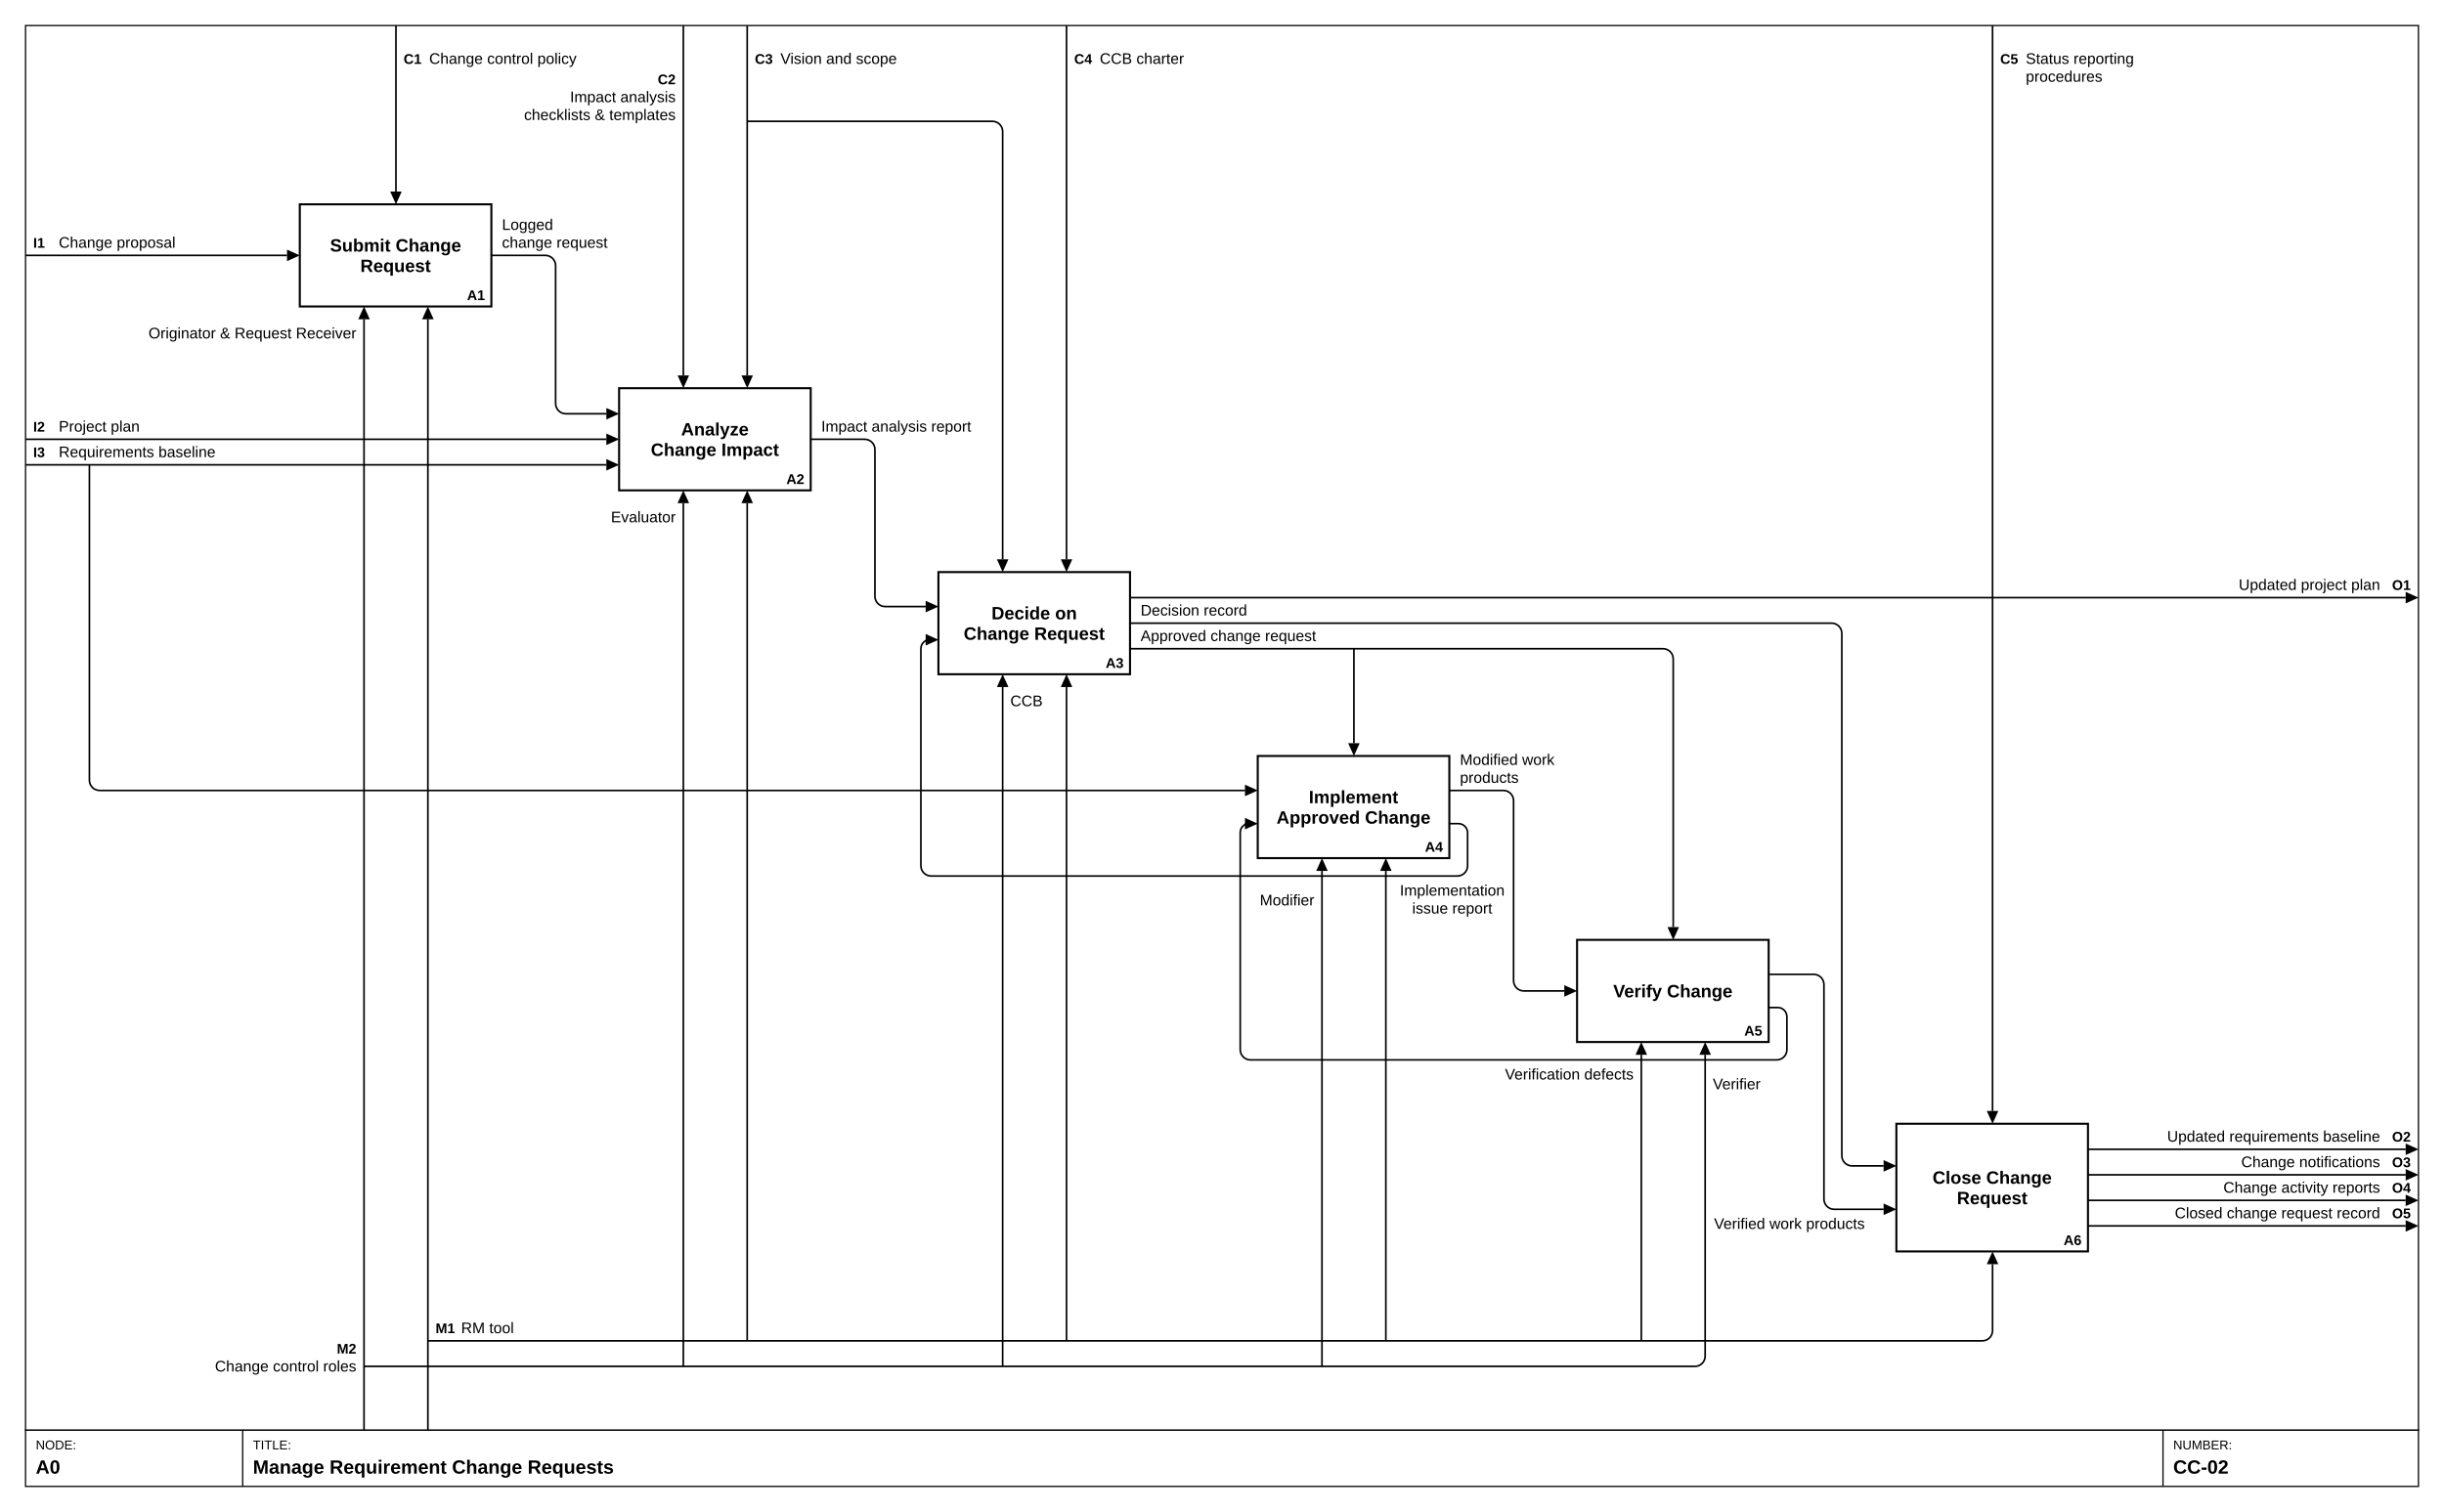
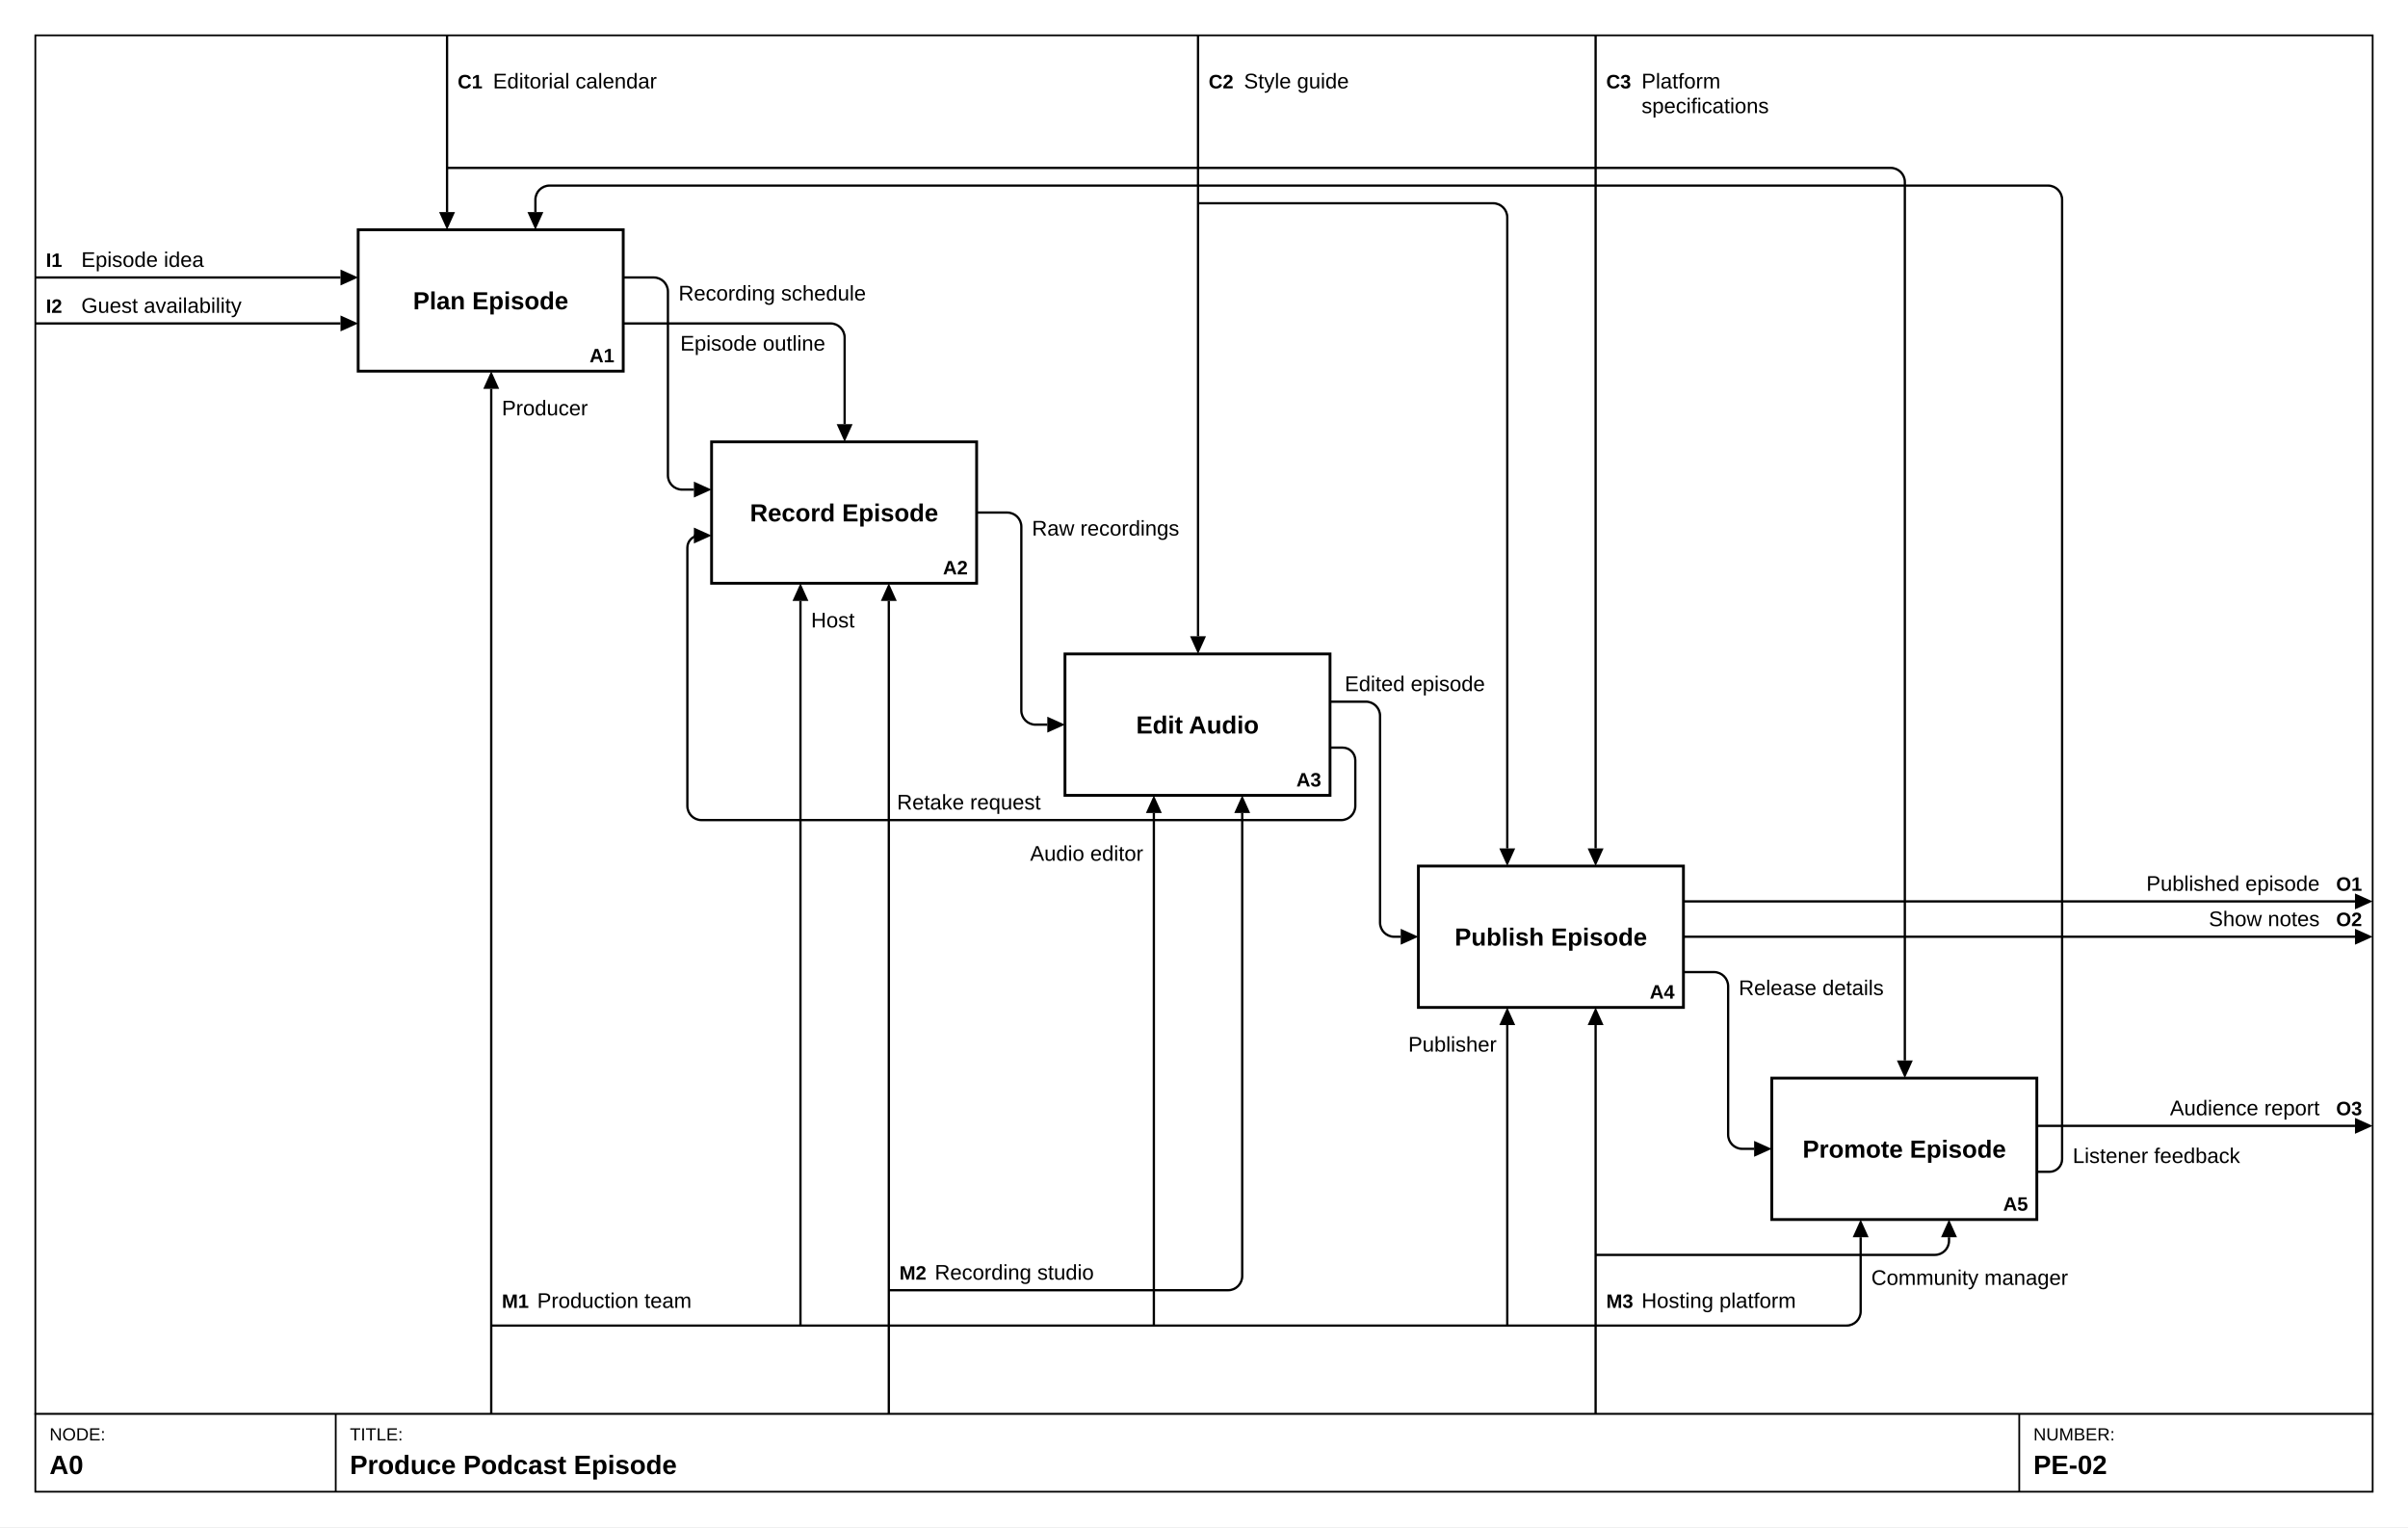
- <svg xmlns="http://www.w3.org/2000/svg" width="1913.45" height="1184" viewBox="0 0 1913.45 1184">
-   <rect width="1913.45" height="1184" fill="#fff" />
-   <rect x="20" y="20" width="1873.45" height="1100" fill="none" stroke="#000" stroke-width="1" />
-   <rect x="234.71" y="160" width="150" height="80" fill="#fff" stroke="#000" stroke-width="1.6" />
-   <text x="309.71" y="197" font-family="Liberation Sans, Arial, Helvetica, sans-serif" font-size="14" text-anchor="middle" font-weight="bold" fill="#000">Submit Change</text>
-   <text x="309.71" y="213" font-family="Liberation Sans, Arial, Helvetica, sans-serif" font-size="14" text-anchor="middle" font-weight="bold" fill="#000">Request</text>
-   <text x="379.71" y="235" font-family="Liberation Sans, Arial, Helvetica, sans-serif" font-size="11" text-anchor="end" font-weight="bold" fill="#000">A1</text>
-   <rect x="484.71" y="304" width="150" height="80" fill="#fff" stroke="#000" stroke-width="1.6" />
-   <text x="559.71" y="341" font-family="Liberation Sans, Arial, Helvetica, sans-serif" font-size="14" text-anchor="middle" font-weight="bold" fill="#000">Analyze</text>
-   <text x="559.71" y="357" font-family="Liberation Sans, Arial, Helvetica, sans-serif" font-size="14" text-anchor="middle" font-weight="bold" fill="#000">Change Impact</text>
-   <text x="629.71" y="379" font-family="Liberation Sans, Arial, Helvetica, sans-serif" font-size="11" text-anchor="end" font-weight="bold" fill="#000">A2</text>
-   <rect x="734.71" y="448" width="150" height="80" fill="#fff" stroke="#000" stroke-width="1.6" />
-   <text x="809.71" y="485" font-family="Liberation Sans, Arial, Helvetica, sans-serif" font-size="14" text-anchor="middle" font-weight="bold" fill="#000">Decide on</text>
-   <text x="809.71" y="501" font-family="Liberation Sans, Arial, Helvetica, sans-serif" font-size="14" text-anchor="middle" font-weight="bold" fill="#000">Change Request</text>
-   <text x="879.71" y="523" font-family="Liberation Sans, Arial, Helvetica, sans-serif" font-size="11" text-anchor="end" font-weight="bold" fill="#000">A3</text>
-   <rect x="984.71" y="592" width="150" height="80" fill="#fff" stroke="#000" stroke-width="1.6" />
-   <text x="1059.71" y="629" font-family="Liberation Sans, Arial, Helvetica, sans-serif" font-size="14" text-anchor="middle" font-weight="bold" fill="#000">Implement</text>
-   <text x="1059.71" y="645" font-family="Liberation Sans, Arial, Helvetica, sans-serif" font-size="14" text-anchor="middle" font-weight="bold" fill="#000">Approved Change</text>
-   <text x="1129.71" y="667" font-family="Liberation Sans, Arial, Helvetica, sans-serif" font-size="11" text-anchor="end" font-weight="bold" fill="#000">A4</text>
-   <rect x="1234.71" y="736" width="150" height="80" fill="#fff" stroke="#000" stroke-width="1.6" />
-   <text x="1309.71" y="781" font-family="Liberation Sans, Arial, Helvetica, sans-serif" font-size="14" text-anchor="middle" font-weight="bold" fill="#000">Verify Change</text>
-   <text x="1379.71" y="811" font-family="Liberation Sans, Arial, Helvetica, sans-serif" font-size="11" text-anchor="end" font-weight="bold" fill="#000">A5</text>
-   <rect x="1484.71" y="880" width="150" height="100" fill="#fff" stroke="#000" stroke-width="1.6" />
-   <text x="1559.71" y="927" font-family="Liberation Sans, Arial, Helvetica, sans-serif" font-size="14" text-anchor="middle" font-weight="bold" fill="#000">Close Change</text>
-   <text x="1559.71" y="943" font-family="Liberation Sans, Arial, Helvetica, sans-serif" font-size="14" text-anchor="middle" font-weight="bold" fill="#000">Request</text>
-   <text x="1629.71" y="975" font-family="Liberation Sans, Arial, Helvetica, sans-serif" font-size="11" text-anchor="end" font-weight="bold" fill="#000">A6</text>
-   <path d="M20,200 L224.71,200" fill="none" stroke="#000" stroke-width="1.3" />
-   <polygon points="234.71,200 224.71,204.5 224.71,195.5" fill="#000" />
-   <path d="M20,344 L474.71,344" fill="none" stroke="#000" stroke-width="1.3" />
-   <polygon points="484.71,344 474.71,348.5 474.71,339.5" fill="#000" />
-   <path d="M310,20 L310,150" fill="none" stroke="#000" stroke-width="1.3" />
-   <polygon points="310,160 305.5,150 314.5,150" fill="#000" />
-   <path d="M535,20 L535,294" fill="none" stroke="#000" stroke-width="1.3" />
-   <polygon points="535,304 530.5,294 539.5,294" fill="#000" />
-   <path d="M585,20 L585,294" fill="none" stroke="#000" stroke-width="1.3" />
-   <polygon points="585,304 580.5,294 589.5,294" fill="#000" />
-   <path d="M585,95 L777,95 A8,8 0 0 1 785,103 L785,438" fill="none" stroke="#000" stroke-width="1.3" />
-   <polygon points="785,448 780.5,438 789.5,438" fill="#000" />
-   <path d="M835,20 L835,438" fill="none" stroke="#000" stroke-width="1.3" />
-   <polygon points="835,448 830.5,438 839.5,438" fill="#000" />
-   <path d="M1560,20 L1560,870" fill="none" stroke="#000" stroke-width="1.3" />
-   <polygon points="1560,880 1555.5,870 1564.5,870" fill="#000" />
-   <path d="M20,364 L474.71,364" fill="none" stroke="#000" stroke-width="1.3" />
-   <polygon points="484.71,364 474.71,368.5 474.71,359.5" fill="#000" />
-   <path d="M70,364 L70,611 A8,8 0 0 0 78,619 L974.71,619" fill="none" stroke="#000" stroke-width="1.3" />
-   <polygon points="984.71,619 974.71,623.5 974.71,614.5" fill="#000" />
-   <path d="M285,1120 L285,250" fill="none" stroke="#000" stroke-width="1.3" />
-   <polygon points="285,240 289.5,250 280.5,250" fill="#000" />
-   <path d="M535,1070 L535,394" fill="none" stroke="#000" stroke-width="1.3" />
-   <polygon points="535,384 539.5,394 530.5,394" fill="#000" />
-   <path d="M785,1070 L785,538" fill="none" stroke="#000" stroke-width="1.3" />
-   <polygon points="785,528 789.5,538 780.5,538" fill="#000" />
-   <path d="M1035,1070 L1035,682" fill="none" stroke="#000" stroke-width="1.3" />
-   <polygon points="1035,672 1039.5,682 1030.5,682" fill="#000" />
-   <path d="M285,1070 L1327,1070 A8,8 0 0 0 1335,1062 L1335,826" fill="none" stroke="#000" stroke-width="1.3" />
-   <polygon points="1335,816 1339.5,826 1330.5,826" fill="#000" />
-   <path d="M335,1120 L335,250" fill="none" stroke="#000" stroke-width="1.3" />
-   <polygon points="335,240 339.5,250 330.5,250" fill="#000" />
-   <path d="M585,1050 L585,394" fill="none" stroke="#000" stroke-width="1.3" />
-   <polygon points="585,384 589.5,394 580.5,394" fill="#000" />
-   <path d="M835,1050 L835,538" fill="none" stroke="#000" stroke-width="1.3" />
-   <polygon points="835,528 839.5,538 830.5,538" fill="#000" />
-   <path d="M1085,1050 L1085,682" fill="none" stroke="#000" stroke-width="1.3" />
-   <polygon points="1085,672 1089.5,682 1080.5,682" fill="#000" />
-   <path d="M1285,1050 L1285,826" fill="none" stroke="#000" stroke-width="1.3" />
-   <polygon points="1285,816 1289.5,826 1280.5,826" fill="#000" />
-   <path d="M335,1050 L1552,1050 A8,8 0 0 0 1560,1042 L1560,990" fill="none" stroke="#000" stroke-width="1.3" />
-   <polygon points="1560,980 1564.5,990 1555.5,990" fill="#000" />
-   <path d="M884.71,468 L1883.45,468" fill="none" stroke="#000" stroke-width="1.3" />
-   <polygon points="1893.45,468 1883.45,472.5 1883.45,463.5" fill="#000" />
-   <path d="M1634.71,900 L1883.45,900" fill="none" stroke="#000" stroke-width="1.3" />
-   <polygon points="1893.45,900 1883.45,904.5 1883.45,895.5" fill="#000" />
-   <path d="M1634.71,920 L1883.45,920" fill="none" stroke="#000" stroke-width="1.3" />
-   <polygon points="1893.45,920 1883.45,924.5 1883.45,915.5" fill="#000" />
-   <path d="M1634.71,940 L1883.45,940" fill="none" stroke="#000" stroke-width="1.3" />
-   <polygon points="1893.45,940 1883.45,944.5 1883.45,935.5" fill="#000" />
-   <path d="M1634.71,960 L1883.45,960" fill="none" stroke="#000" stroke-width="1.3" />
-   <polygon points="1893.45,960 1883.45,964.5 1883.45,955.5" fill="#000" />
-   <path d="M384.71,200 L427,200 A8,8 0 0 1 435,208 L435,316 A8,8 0 0 0 443,324 L474.71,324" fill="none" stroke="#000" stroke-width="1.3" />
-   <polygon points="484.71,324 474.71,328.5 474.71,319.5" fill="#000" />
-   <path d="M634.71,344 L677,344 A8,8 0 0 1 685,352 L685,467 A8,8 0 0 0 693,475 L724.71,475" fill="none" stroke="#000" stroke-width="1.3" />
-   <polygon points="734.71,475 724.71,479.5 724.71,470.5" fill="#000" />
-   <path d="M884.71,488 L1434,488 A8,8 0 0 1 1442,496 L1442,905 A8,8 0 0 0 1450,913 L1474.71,913" fill="none" stroke="#000" stroke-width="1.3" />
-   <polygon points="1484.71,913 1474.71,917.5 1474.71,908.5" fill="#000" />
-   <path d="M1060,508 L1060,582" fill="none" stroke="#000" stroke-width="1.3" />
-   <polygon points="1060,592 1055.5,582 1064.5,582" fill="#000" />
-   <path d="M884.71,508 L1302,508 A8,8 0 0 1 1310,516 L1310,726" fill="none" stroke="#000" stroke-width="1.3" />
-   <polygon points="1310,736 1305.5,726 1314.5,726" fill="#000" />
-   <path d="M1134.71,619 L1177,619 A8,8 0 0 1 1185,627 L1185,768 A8,8 0 0 0 1193,776 L1224.71,776" fill="none" stroke="#000" stroke-width="1.3" />
-   <polygon points="1234.71,776 1224.71,780.5 1224.71,771.5" fill="#000" />
-   <path d="M1134.71,645 L1141.86,645 A7.14,7.14 0 0 1 1149,652.14 L1149,678 A8,8 0 0 1 1141,686 L729,686 A8,8 0 0 1 721,678 L721,507.86 A6.86,6.86 0 0 1 727.86,501 L724.71,501" fill="none" stroke="#000" stroke-width="1.3" />
-   <polygon points="734.71,501 724.71,505.5 724.71,496.5" fill="#000" />
-   <path d="M1384.71,763 L1420,763 A8,8 0 0 1 1428,771 L1428,939 A8,8 0 0 0 1436,947 L1474.71,947" fill="none" stroke="#000" stroke-width="1.3" />
-   <polygon points="1484.71,947 1474.71,951.5 1474.71,942.5" fill="#000" />
-   <path d="M1384.71,789 L1391.86,789 A7.14,7.14 0 0 1 1399,796.14 L1399,822 A8,8 0 0 1 1391,830 L979,830 A8,8 0 0 1 971,822 L971,651.86 A6.86,6.86 0 0 1 977.86,645 L974.71,645" fill="none" stroke="#000" stroke-width="1.3" />
-   <polygon points="984.71,645 974.71,649.5 974.71,640.5" fill="#000" />
-   <text x="26" y="194" font-family="Liberation Sans, Arial, Helvetica, sans-serif" font-size="11" text-anchor="start" font-weight="bold" fill="#000">I1</text>
-   <text x="46" y="194" font-family="Liberation Sans, Arial, Helvetica, sans-serif" font-size="12" text-anchor="start" font-weight="normal" fill="#000">Change proposal</text>
-   <text x="26" y="338" font-family="Liberation Sans, Arial, Helvetica, sans-serif" font-size="11" text-anchor="start" font-weight="bold" fill="#000">I2</text>
-   <text x="46" y="338" font-family="Liberation Sans, Arial, Helvetica, sans-serif" font-size="12" text-anchor="start" font-weight="normal" fill="#000">Project plan</text>
-   <text x="316" y="50" font-family="Liberation Sans, Arial, Helvetica, sans-serif" font-size="11" text-anchor="start" font-weight="bold" fill="#000">C1</text>
-   <text x="336" y="50" font-family="Liberation Sans, Arial, Helvetica, sans-serif" font-size="12" text-anchor="start" font-weight="normal" fill="#000">Change control policy</text>
-   <text x="529" y="66" font-family="Liberation Sans, Arial, Helvetica, sans-serif" font-size="11" text-anchor="end" font-weight="bold" fill="#000">C2</text>
-   <text x="529" y="80" font-family="Liberation Sans, Arial, Helvetica, sans-serif" font-size="12" text-anchor="end" font-weight="normal" fill="#000">Impact analysis</text>
-   <text x="529" y="94" font-family="Liberation Sans, Arial, Helvetica, sans-serif" font-size="12" text-anchor="end" font-weight="normal" fill="#000">checklists &amp; templates</text>
-   <text x="591" y="50" font-family="Liberation Sans, Arial, Helvetica, sans-serif" font-size="11" text-anchor="start" font-weight="bold" fill="#000">C3</text>
-   <text x="611" y="50" font-family="Liberation Sans, Arial, Helvetica, sans-serif" font-size="12" text-anchor="start" font-weight="normal" fill="#000">Vision and scope</text>
-   <text x="841" y="50" font-family="Liberation Sans, Arial, Helvetica, sans-serif" font-size="11" text-anchor="start" font-weight="bold" fill="#000">C4</text>
-   <text x="861" y="50" font-family="Liberation Sans, Arial, Helvetica, sans-serif" font-size="12" text-anchor="start" font-weight="normal" fill="#000">CCB charter</text>
-   <text x="1566" y="50" font-family="Liberation Sans, Arial, Helvetica, sans-serif" font-size="11" text-anchor="start" font-weight="bold" fill="#000">C5</text>
-   <text x="1586" y="50" font-family="Liberation Sans, Arial, Helvetica, sans-serif" font-size="12" text-anchor="start" font-weight="normal" fill="#000">Status reporting</text>
-   <text x="1586" y="64" font-family="Liberation Sans, Arial, Helvetica, sans-serif" font-size="12" text-anchor="start" font-weight="normal" fill="#000">procedures</text>
-   <text x="26" y="358" font-family="Liberation Sans, Arial, Helvetica, sans-serif" font-size="11" text-anchor="start" font-weight="bold" fill="#000">I3</text>
-   <text x="46" y="358" font-family="Liberation Sans, Arial, Helvetica, sans-serif" font-size="12" text-anchor="start" font-weight="normal" fill="#000">Requirements baseline</text>
-   <text x="279" y="1060" font-family="Liberation Sans, Arial, Helvetica, sans-serif" font-size="11" text-anchor="end" font-weight="bold" fill="#000">M2</text>
-   <text x="279" y="1074" font-family="Liberation Sans, Arial, Helvetica, sans-serif" font-size="12" text-anchor="end" font-weight="normal" fill="#000">Change control roles</text>
-   <text x="341" y="1044" font-family="Liberation Sans, Arial, Helvetica, sans-serif" font-size="11" text-anchor="start" font-weight="bold" fill="#000">M1</text>
-   <text x="361" y="1044" font-family="Liberation Sans, Arial, Helvetica, sans-serif" font-size="12" text-anchor="start" font-weight="normal" fill="#000">RM tool</text>
-   <text x="1887.45" y="462" font-family="Liberation Sans, Arial, Helvetica, sans-serif" font-size="11" text-anchor="end" font-weight="bold" fill="#000">O1</text>
-   <text x="1863.45" y="462" font-family="Liberation Sans, Arial, Helvetica, sans-serif" font-size="12" text-anchor="end" font-weight="normal" fill="#000">Updated project plan</text>
-   <text x="1887.45" y="894" font-family="Liberation Sans, Arial, Helvetica, sans-serif" font-size="11" text-anchor="end" font-weight="bold" fill="#000">O2</text>
-   <text x="1863.45" y="894" font-family="Liberation Sans, Arial, Helvetica, sans-serif" font-size="12" text-anchor="end" font-weight="normal" fill="#000">Updated requirements baseline</text>
-   <text x="1887.45" y="914" font-family="Liberation Sans, Arial, Helvetica, sans-serif" font-size="11" text-anchor="end" font-weight="bold" fill="#000">O3</text>
-   <text x="1863.45" y="914" font-family="Liberation Sans, Arial, Helvetica, sans-serif" font-size="12" text-anchor="end" font-weight="normal" fill="#000">Change notifications</text>
-   <text x="1887.45" y="934" font-family="Liberation Sans, Arial, Helvetica, sans-serif" font-size="11" text-anchor="end" font-weight="bold" fill="#000">O4</text>
-   <text x="1863.45" y="934" font-family="Liberation Sans, Arial, Helvetica, sans-serif" font-size="12" text-anchor="end" font-weight="normal" fill="#000">Change activity reports</text>
-   <text x="1887.45" y="954" font-family="Liberation Sans, Arial, Helvetica, sans-serif" font-size="11" text-anchor="end" font-weight="bold" fill="#000">O5</text>
-   <text x="1863.45" y="954" font-family="Liberation Sans, Arial, Helvetica, sans-serif" font-size="12" text-anchor="end" font-weight="normal" fill="#000">Closed change request record</text>
-   <text x="279" y="265" font-family="Liberation Sans, Arial, Helvetica, sans-serif" font-size="12" text-anchor="end" font-weight="normal" fill="#000">Originator &amp; Request Receiver</text>
-   <text x="529" y="409" font-family="Liberation Sans, Arial, Helvetica, sans-serif" font-size="12" text-anchor="end" font-weight="normal" fill="#000">Evaluator</text>
-   <text x="791" y="553" font-family="Liberation Sans, Arial, Helvetica, sans-serif" font-size="12" text-anchor="start" font-weight="normal" fill="#000">CCB</text>
-   <text x="1029" y="709" font-family="Liberation Sans, Arial, Helvetica, sans-serif" font-size="12" text-anchor="end" font-weight="normal" fill="#000">Modifier</text>
-   <text x="1341" y="853" font-family="Liberation Sans, Arial, Helvetica, sans-serif" font-size="12" text-anchor="start" font-weight="normal" fill="#000">Verifier</text>
-   <text x="393" y="180" font-family="Liberation Sans, Arial, Helvetica, sans-serif" font-size="12" text-anchor="start" font-weight="normal" fill="#000">Logged</text>
-   <text x="393" y="194" font-family="Liberation Sans, Arial, Helvetica, sans-serif" font-size="12" text-anchor="start" font-weight="normal" fill="#000">change request</text>
-   <text x="643" y="338" font-family="Liberation Sans, Arial, Helvetica, sans-serif" font-size="12" text-anchor="start" font-weight="normal" fill="#000">Impact analysis report</text>
-   <text x="893" y="482" font-family="Liberation Sans, Arial, Helvetica, sans-serif" font-size="12" text-anchor="start" font-weight="normal" fill="#000">Decision record</text>
-   <text x="893" y="502" font-family="Liberation Sans, Arial, Helvetica, sans-serif" font-size="12" text-anchor="start" font-weight="normal" fill="#000">Approved change request</text>
-   <text x="1143" y="599" font-family="Liberation Sans, Arial, Helvetica, sans-serif" font-size="12" text-anchor="start" font-weight="normal" fill="#000">Modified work</text>
-   <text x="1143" y="613" font-family="Liberation Sans, Arial, Helvetica, sans-serif" font-size="12" text-anchor="start" font-weight="normal" fill="#000">products</text>
-   <text x="1137" y="701.36" font-family="Liberation Sans, Arial, Helvetica, sans-serif" font-size="12" text-anchor="middle" font-weight="normal" fill="#000">Implementation</text>
-   <text x="1137" y="715.36" font-family="Liberation Sans, Arial, Helvetica, sans-serif" font-size="12" text-anchor="middle" font-weight="normal" fill="#000">issue report</text>
-   <text x="1460" y="962.36" font-family="Liberation Sans, Arial, Helvetica, sans-serif" font-size="12" text-anchor="end" font-weight="normal" fill="#000">Verified work products</text>
-   <text x="1279" y="845.36" font-family="Liberation Sans, Arial, Helvetica, sans-serif" font-size="12" text-anchor="end" font-weight="normal" fill="#000">Verification defects</text>
-   <rect x="20" y="1120" width="1873.45" height="44" fill="#fff" stroke="#000" />
-   <line x1="190" y1="1120" x2="190" y2="1164" stroke="#000" />
-   <line x1="1693.45" y1="1120" x2="1693.45" y2="1164" stroke="#000" />
-   <text x="28" y="1135" font-family="Liberation Sans, Arial, Helvetica, sans-serif" font-size="10" text-anchor="start" font-weight="normal" fill="#000">NODE:</text>
-   <text x="28" y="1154" font-family="Liberation Sans, Arial, Helvetica, sans-serif" font-size="15" text-anchor="start" font-weight="bold" fill="#000">A0</text>
-   <text x="198" y="1135" font-family="Liberation Sans, Arial, Helvetica, sans-serif" font-size="10" text-anchor="start" font-weight="normal" fill="#000">TITLE:</text>
-   <text x="198" y="1154" font-family="Liberation Sans, Arial, Helvetica, sans-serif" font-size="15" text-anchor="start" font-weight="bold" fill="#000">Manage Requirement Change Requests</text>
-   <text x="1701.45" y="1135" font-family="Liberation Sans, Arial, Helvetica, sans-serif" font-size="10" text-anchor="start" font-weight="normal" fill="#000">NUMBER:</text>
-   <text x="1701.45" y="1154" font-family="Liberation Sans, Arial, Helvetica, sans-serif" font-size="15" text-anchor="start" font-weight="bold" fill="#000">CC-02</text>
+ <svg xmlns="http://www.w3.org/2000/svg" width="1362.75" height="864" viewBox="0 0 1362.75 864">
+   <rect width="1362.75" height="864" fill="#fff" />
+   <rect x="20" y="20" width="1322.75" height="780" fill="none" stroke="#000" stroke-width="1" />
+   <rect x="202.7" y="130" width="150" height="80" fill="#fff" stroke="#000" stroke-width="1.6" />
+   <text x="277.7" y="175" font-family="Liberation Sans, Arial, Helvetica, sans-serif" font-size="14" text-anchor="middle" font-weight="bold" fill="#000">Plan Episode</text>
+   <text x="347.7" y="205" font-family="Liberation Sans, Arial, Helvetica, sans-serif" font-size="11" text-anchor="end" font-weight="bold" fill="#000">A1</text>
+   <rect x="402.7" y="250" width="150" height="80" fill="#fff" stroke="#000" stroke-width="1.6" />
+   <text x="477.7" y="295" font-family="Liberation Sans, Arial, Helvetica, sans-serif" font-size="14" text-anchor="middle" font-weight="bold" fill="#000">Record Episode</text>
+   <text x="547.7" y="325" font-family="Liberation Sans, Arial, Helvetica, sans-serif" font-size="11" text-anchor="end" font-weight="bold" fill="#000">A2</text>
+   <rect x="602.7" y="370" width="150" height="80" fill="#fff" stroke="#000" stroke-width="1.6" />
+   <text x="677.7" y="415" font-family="Liberation Sans, Arial, Helvetica, sans-serif" font-size="14" text-anchor="middle" font-weight="bold" fill="#000">Edit Audio</text>
+   <text x="747.7" y="445" font-family="Liberation Sans, Arial, Helvetica, sans-serif" font-size="11" text-anchor="end" font-weight="bold" fill="#000">A3</text>
+   <rect x="802.7" y="490" width="150" height="80" fill="#fff" stroke="#000" stroke-width="1.6" />
+   <text x="877.7" y="535" font-family="Liberation Sans, Arial, Helvetica, sans-serif" font-size="14" text-anchor="middle" font-weight="bold" fill="#000">Publish Episode</text>
+   <text x="947.7" y="565" font-family="Liberation Sans, Arial, Helvetica, sans-serif" font-size="11" text-anchor="end" font-weight="bold" fill="#000">A4</text>
+   <rect x="1002.7" y="610" width="150" height="80" fill="#fff" stroke="#000" stroke-width="1.6" />
+   <text x="1077.7" y="655" font-family="Liberation Sans, Arial, Helvetica, sans-serif" font-size="14" text-anchor="middle" font-weight="bold" fill="#000">Promote Episode</text>
+   <text x="1147.7" y="685" font-family="Liberation Sans, Arial, Helvetica, sans-serif" font-size="11" text-anchor="end" font-weight="bold" fill="#000">A5</text>
+   <path d="M20,157 L192.7,157" fill="none" stroke="#000" stroke-width="1.3" />
+   <polygon points="202.7,157 192.7,161.5 192.7,152.5" fill="#000" />
+   <path d="M20,183 L192.7,183" fill="none" stroke="#000" stroke-width="1.3" />
+   <polygon points="202.7,183 192.7,187.5 192.7,178.5" fill="#000" />
+   <path d="M253,20 L253,120" fill="none" stroke="#000" stroke-width="1.3" />
+   <polygon points="253,130 248.5,120 257.5,120" fill="#000" />
+   <path d="M253,95 L1070,95 A8,8 0 0 1 1078,103 L1078,600" fill="none" stroke="#000" stroke-width="1.3" />
+   <polygon points="1078,610 1073.5,600 1082.5,600" fill="#000" />
+   <path d="M678,20 L678,360" fill="none" stroke="#000" stroke-width="1.3" />
+   <polygon points="678,370 673.5,360 682.5,360" fill="#000" />
+   <path d="M678,115 L845,115 A8,8 0 0 1 853,123 L853,480" fill="none" stroke="#000" stroke-width="1.3" />
+   <polygon points="853,490 848.5,480 857.5,480" fill="#000" />
+   <path d="M903,20 L903,480" fill="none" stroke="#000" stroke-width="1.3" />
+   <polygon points="903,490 898.5,480 907.5,480" fill="#000" />
+   <path d="M278,800 L278,220" fill="none" stroke="#000" stroke-width="1.3" />
+   <polygon points="278,210 282.5,220 273.5,220" fill="#000" />
+   <path d="M453,750 L453,340" fill="none" stroke="#000" stroke-width="1.3" />
+   <polygon points="453,330 457.5,340 448.5,340" fill="#000" />
+   <path d="M653,750 L653,460" fill="none" stroke="#000" stroke-width="1.3" />
+   <polygon points="653,450 657.5,460 648.5,460" fill="#000" />
+   <path d="M853,750 L853,580" fill="none" stroke="#000" stroke-width="1.3" />
+   <polygon points="853,570 857.5,580 848.5,580" fill="#000" />
+   <path d="M278,750 L1045,750 A8,8 0 0 0 1053,742 L1053,700" fill="none" stroke="#000" stroke-width="1.3" />
+   <polygon points="1053,690 1057.5,700 1048.5,700" fill="#000" />
+   <path d="M503,800 L503,340" fill="none" stroke="#000" stroke-width="1.3" />
+   <polygon points="503,330 507.5,340 498.5,340" fill="#000" />
+   <path d="M503,730 L695,730 A8,8 0 0 0 703,722 L703,460" fill="none" stroke="#000" stroke-width="1.3" />
+   <polygon points="703,450 707.5,460 698.5,460" fill="#000" />
+   <path d="M903,800 L903,580" fill="none" stroke="#000" stroke-width="1.3" />
+   <polygon points="903,570 907.5,580 898.5,580" fill="#000" />
+   <path d="M903,710 L1095,710 A8,8 0 0 0 1103,702 L1103,700" fill="none" stroke="#000" stroke-width="1.3" />
+   <polygon points="1103,690 1107.5,700 1098.5,700" fill="#000" />
+   <path d="M952.7,510 L1332.75,510" fill="none" stroke="#000" stroke-width="1.3" />
+   <polygon points="1342.75,510 1332.75,514.5 1332.75,505.5" fill="#000" />
+   <path d="M952.7,530 L1332.75,530" fill="none" stroke="#000" stroke-width="1.3" />
+   <polygon points="1342.75,530 1332.75,534.5 1332.75,525.5" fill="#000" />
+   <path d="M1152.7,637 L1332.75,637" fill="none" stroke="#000" stroke-width="1.3" />
+   <polygon points="1342.75,637 1332.75,641.5 1332.75,632.5" fill="#000" />
+   <path d="M352.7,157 L370,157 A8,8 0 0 1 378,165 L378,269 A8,8 0 0 0 386,277 L392.7,277" fill="none" stroke="#000" stroke-width="1.3" />
+   <polygon points="402.7,277 392.7,281.5 392.7,272.5" fill="#000" />
+   <path d="M352.7,183 L470,183 A8,8 0 0 1 478,191 L478,240" fill="none" stroke="#000" stroke-width="1.3" />
+   <polygon points="478,250 473.5,240 482.5,240" fill="#000" />
+   <path d="M552.7,290 L570,290 A8,8 0 0 1 578,298 L578,402 A8,8 0 0 0 586,410 L592.7,410" fill="none" stroke="#000" stroke-width="1.3" />
+   <polygon points="602.7,410 592.7,414.5 592.7,405.5" fill="#000" />
+   <path d="M752.7,423 L759.85,423 A7.15,7.15 0 0 1 767,430.15 L767,456 A8,8 0 0 1 759,464 L397,464 A8,8 0 0 1 389,456 L389,309.85 A6.85,6.85 0 0 1 395.85,303 L392.7,303" fill="none" stroke="#000" stroke-width="1.3" />
+   <polygon points="402.7,303 392.7,307.5 392.7,298.5" fill="#000" />
+   <path d="M752.7,397 L773,397 A8,8 0 0 1 781,405 L781,522 A8,8 0 0 0 789,530 L792.7,530" fill="none" stroke="#000" stroke-width="1.3" />
+   <polygon points="802.7,530 792.7,534.5 792.7,525.5" fill="#000" />
+   <path d="M952.7,550 L970,550 A8,8 0 0 1 978,558 L978,642 A8,8 0 0 0 986,650 L992.7,650" fill="none" stroke="#000" stroke-width="1.3" />
+   <polygon points="1002.7,650 992.7,654.5 992.7,645.5" fill="#000" />
+   <path d="M1152.7,663 L1159.85,663 A7.15,7.15 0 0 0 1167,655.85 L1167,113 A8,8 0 0 0 1159,105 L311,105 A8,8 0 0 0 303,113 L303,120" fill="none" stroke="#000" stroke-width="1.3" />
+   <polygon points="303,130 298.5,120 307.5,120" fill="#000" />
+   <text x="26" y="151" font-family="Liberation Sans, Arial, Helvetica, sans-serif" font-size="11" text-anchor="start" font-weight="bold" fill="#000">I1</text>
+   <text x="46" y="151" font-family="Liberation Sans, Arial, Helvetica, sans-serif" font-size="12" text-anchor="start" font-weight="normal" fill="#000">Episode idea</text>
+   <text x="26" y="177" font-family="Liberation Sans, Arial, Helvetica, sans-serif" font-size="11" text-anchor="start" font-weight="bold" fill="#000">I2</text>
+   <text x="46" y="177" font-family="Liberation Sans, Arial, Helvetica, sans-serif" font-size="12" text-anchor="start" font-weight="normal" fill="#000">Guest availability</text>
+   <text x="259" y="50" font-family="Liberation Sans, Arial, Helvetica, sans-serif" font-size="11" text-anchor="start" font-weight="bold" fill="#000">C1</text>
+   <text x="279" y="50" font-family="Liberation Sans, Arial, Helvetica, sans-serif" font-size="12" text-anchor="start" font-weight="normal" fill="#000">Editorial calendar</text>
+   <text x="684" y="50" font-family="Liberation Sans, Arial, Helvetica, sans-serif" font-size="11" text-anchor="start" font-weight="bold" fill="#000">C2</text>
+   <text x="704" y="50" font-family="Liberation Sans, Arial, Helvetica, sans-serif" font-size="12" text-anchor="start" font-weight="normal" fill="#000">Style guide</text>
+   <text x="909" y="50" font-family="Liberation Sans, Arial, Helvetica, sans-serif" font-size="11" text-anchor="start" font-weight="bold" fill="#000">C3</text>
+   <text x="929" y="50" font-family="Liberation Sans, Arial, Helvetica, sans-serif" font-size="12" text-anchor="start" font-weight="normal" fill="#000">Platform</text>
+   <text x="929" y="64" font-family="Liberation Sans, Arial, Helvetica, sans-serif" font-size="12" text-anchor="start" font-weight="normal" fill="#000">specifications</text>
+   <text x="284" y="740" font-family="Liberation Sans, Arial, Helvetica, sans-serif" font-size="11" text-anchor="start" font-weight="bold" fill="#000">M1</text>
+   <text x="304" y="740" font-family="Liberation Sans, Arial, Helvetica, sans-serif" font-size="12" text-anchor="start" font-weight="normal" fill="#000">Production team</text>
+   <text x="509" y="724" font-family="Liberation Sans, Arial, Helvetica, sans-serif" font-size="11" text-anchor="start" font-weight="bold" fill="#000">M2</text>
+   <text x="529" y="724" font-family="Liberation Sans, Arial, Helvetica, sans-serif" font-size="12" text-anchor="start" font-weight="normal" fill="#000">Recording studio</text>
+   <text x="909" y="740" font-family="Liberation Sans, Arial, Helvetica, sans-serif" font-size="11" text-anchor="start" font-weight="bold" fill="#000">M3</text>
+   <text x="929" y="740" font-family="Liberation Sans, Arial, Helvetica, sans-serif" font-size="12" text-anchor="start" font-weight="normal" fill="#000">Hosting platform</text>
+   <text x="1336.75" y="504" font-family="Liberation Sans, Arial, Helvetica, sans-serif" font-size="11" text-anchor="end" font-weight="bold" fill="#000">O1</text>
+   <text x="1312.75" y="504" font-family="Liberation Sans, Arial, Helvetica, sans-serif" font-size="12" text-anchor="end" font-weight="normal" fill="#000">Published episode</text>
+   <text x="1336.75" y="524" font-family="Liberation Sans, Arial, Helvetica, sans-serif" font-size="11" text-anchor="end" font-weight="bold" fill="#000">O2</text>
+   <text x="1312.75" y="524" font-family="Liberation Sans, Arial, Helvetica, sans-serif" font-size="12" text-anchor="end" font-weight="normal" fill="#000">Show notes</text>
+   <text x="1336.75" y="631" font-family="Liberation Sans, Arial, Helvetica, sans-serif" font-size="11" text-anchor="end" font-weight="bold" fill="#000">O3</text>
+   <text x="1312.75" y="631" font-family="Liberation Sans, Arial, Helvetica, sans-serif" font-size="12" text-anchor="end" font-weight="normal" fill="#000">Audience report</text>
+   <text x="284" y="235" font-family="Liberation Sans, Arial, Helvetica, sans-serif" font-size="12" text-anchor="start" font-weight="normal" fill="#000">Producer</text>
+   <text x="459" y="355" font-family="Liberation Sans, Arial, Helvetica, sans-serif" font-size="12" text-anchor="start" font-weight="normal" fill="#000">Host</text>
+   <text x="647" y="487" font-family="Liberation Sans, Arial, Helvetica, sans-serif" font-size="12" text-anchor="end" font-weight="normal" fill="#000">Audio editor</text>
+   <text x="847" y="595" font-family="Liberation Sans, Arial, Helvetica, sans-serif" font-size="12" text-anchor="end" font-weight="normal" fill="#000">Publisher</text>
+   <text x="1059" y="727" font-family="Liberation Sans, Arial, Helvetica, sans-serif" font-size="12" text-anchor="start" font-weight="normal" fill="#000">Community manager</text>
+   <text x="384" y="170" font-family="Liberation Sans, Arial, Helvetica, sans-serif" font-size="12" text-anchor="start" font-weight="normal" fill="#000">Recording schedule</text>
+   <text x="385" y="198.36" font-family="Liberation Sans, Arial, Helvetica, sans-serif" font-size="12" text-anchor="start" font-weight="normal" fill="#000">Episode outline</text>
+   <text x="584" y="303" font-family="Liberation Sans, Arial, Helvetica, sans-serif" font-size="12" text-anchor="start" font-weight="normal" fill="#000">Raw recordings</text>
+   <text x="589" y="458" font-family="Liberation Sans, Arial, Helvetica, sans-serif" font-size="12" text-anchor="end" font-weight="normal" fill="#000">Retake request</text>
+   <text x="761" y="391" font-family="Liberation Sans, Arial, Helvetica, sans-serif" font-size="12" text-anchor="start" font-weight="normal" fill="#000">Edited episode</text>
+   <text x="984" y="563" font-family="Liberation Sans, Arial, Helvetica, sans-serif" font-size="12" text-anchor="start" font-weight="normal" fill="#000">Release details</text>
+   <text x="1173" y="658" font-family="Liberation Sans, Arial, Helvetica, sans-serif" font-size="12" text-anchor="start" font-weight="normal" fill="#000">Listener feedback</text>
+   <rect x="20" y="800" width="1322.75" height="44" fill="#fff" stroke="#000" />
+   <line x1="190" y1="800" x2="190" y2="844" stroke="#000" />
+   <line x1="1142.75" y1="800" x2="1142.75" y2="844" stroke="#000" />
+   <text x="28" y="815" font-family="Liberation Sans, Arial, Helvetica, sans-serif" font-size="10" text-anchor="start" font-weight="normal" fill="#000">NODE:</text>
+   <text x="28" y="834" font-family="Liberation Sans, Arial, Helvetica, sans-serif" font-size="15" text-anchor="start" font-weight="bold" fill="#000">A0</text>
+   <text x="198" y="815" font-family="Liberation Sans, Arial, Helvetica, sans-serif" font-size="10" text-anchor="start" font-weight="normal" fill="#000">TITLE:</text>
+   <text x="198" y="834" font-family="Liberation Sans, Arial, Helvetica, sans-serif" font-size="15" text-anchor="start" font-weight="bold" fill="#000">Produce Podcast Episode</text>
+   <text x="1150.75" y="815" font-family="Liberation Sans, Arial, Helvetica, sans-serif" font-size="10" text-anchor="start" font-weight="normal" fill="#000">NUMBER:</text>
+   <text x="1150.75" y="834" font-family="Liberation Sans, Arial, Helvetica, sans-serif" font-size="15" text-anchor="start" font-weight="bold" fill="#000">PE-02</text>
</svg>
